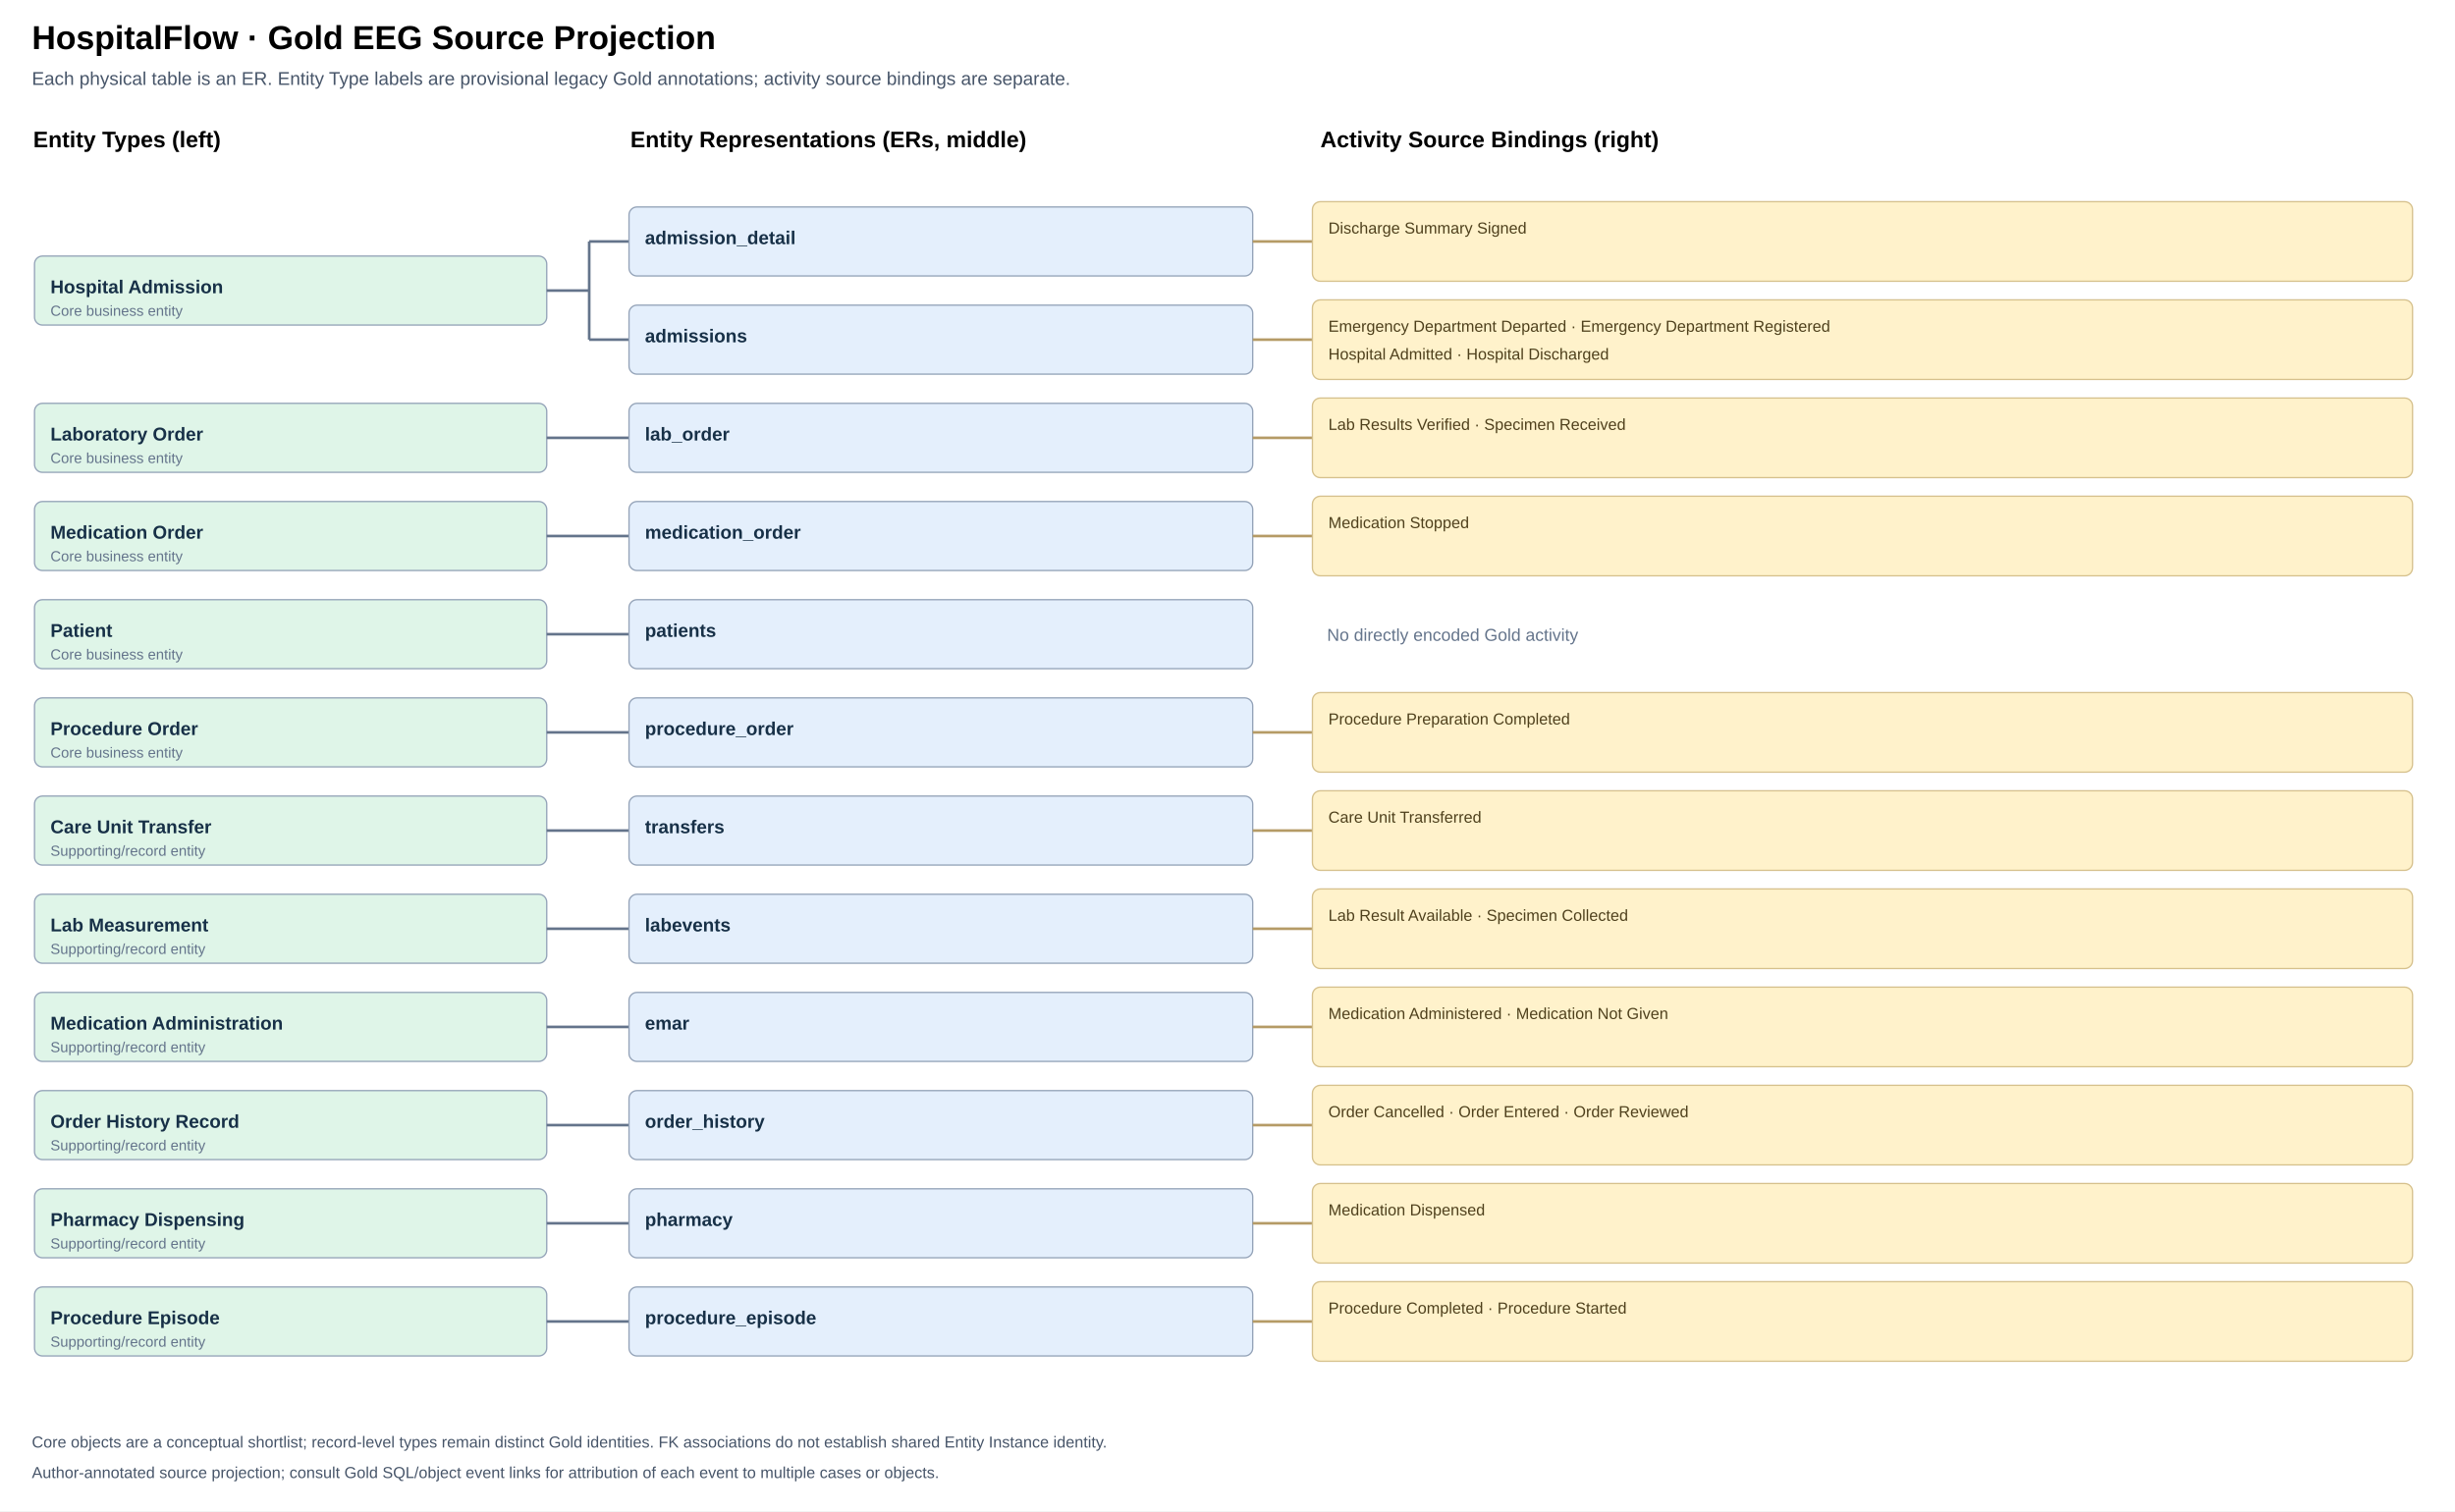
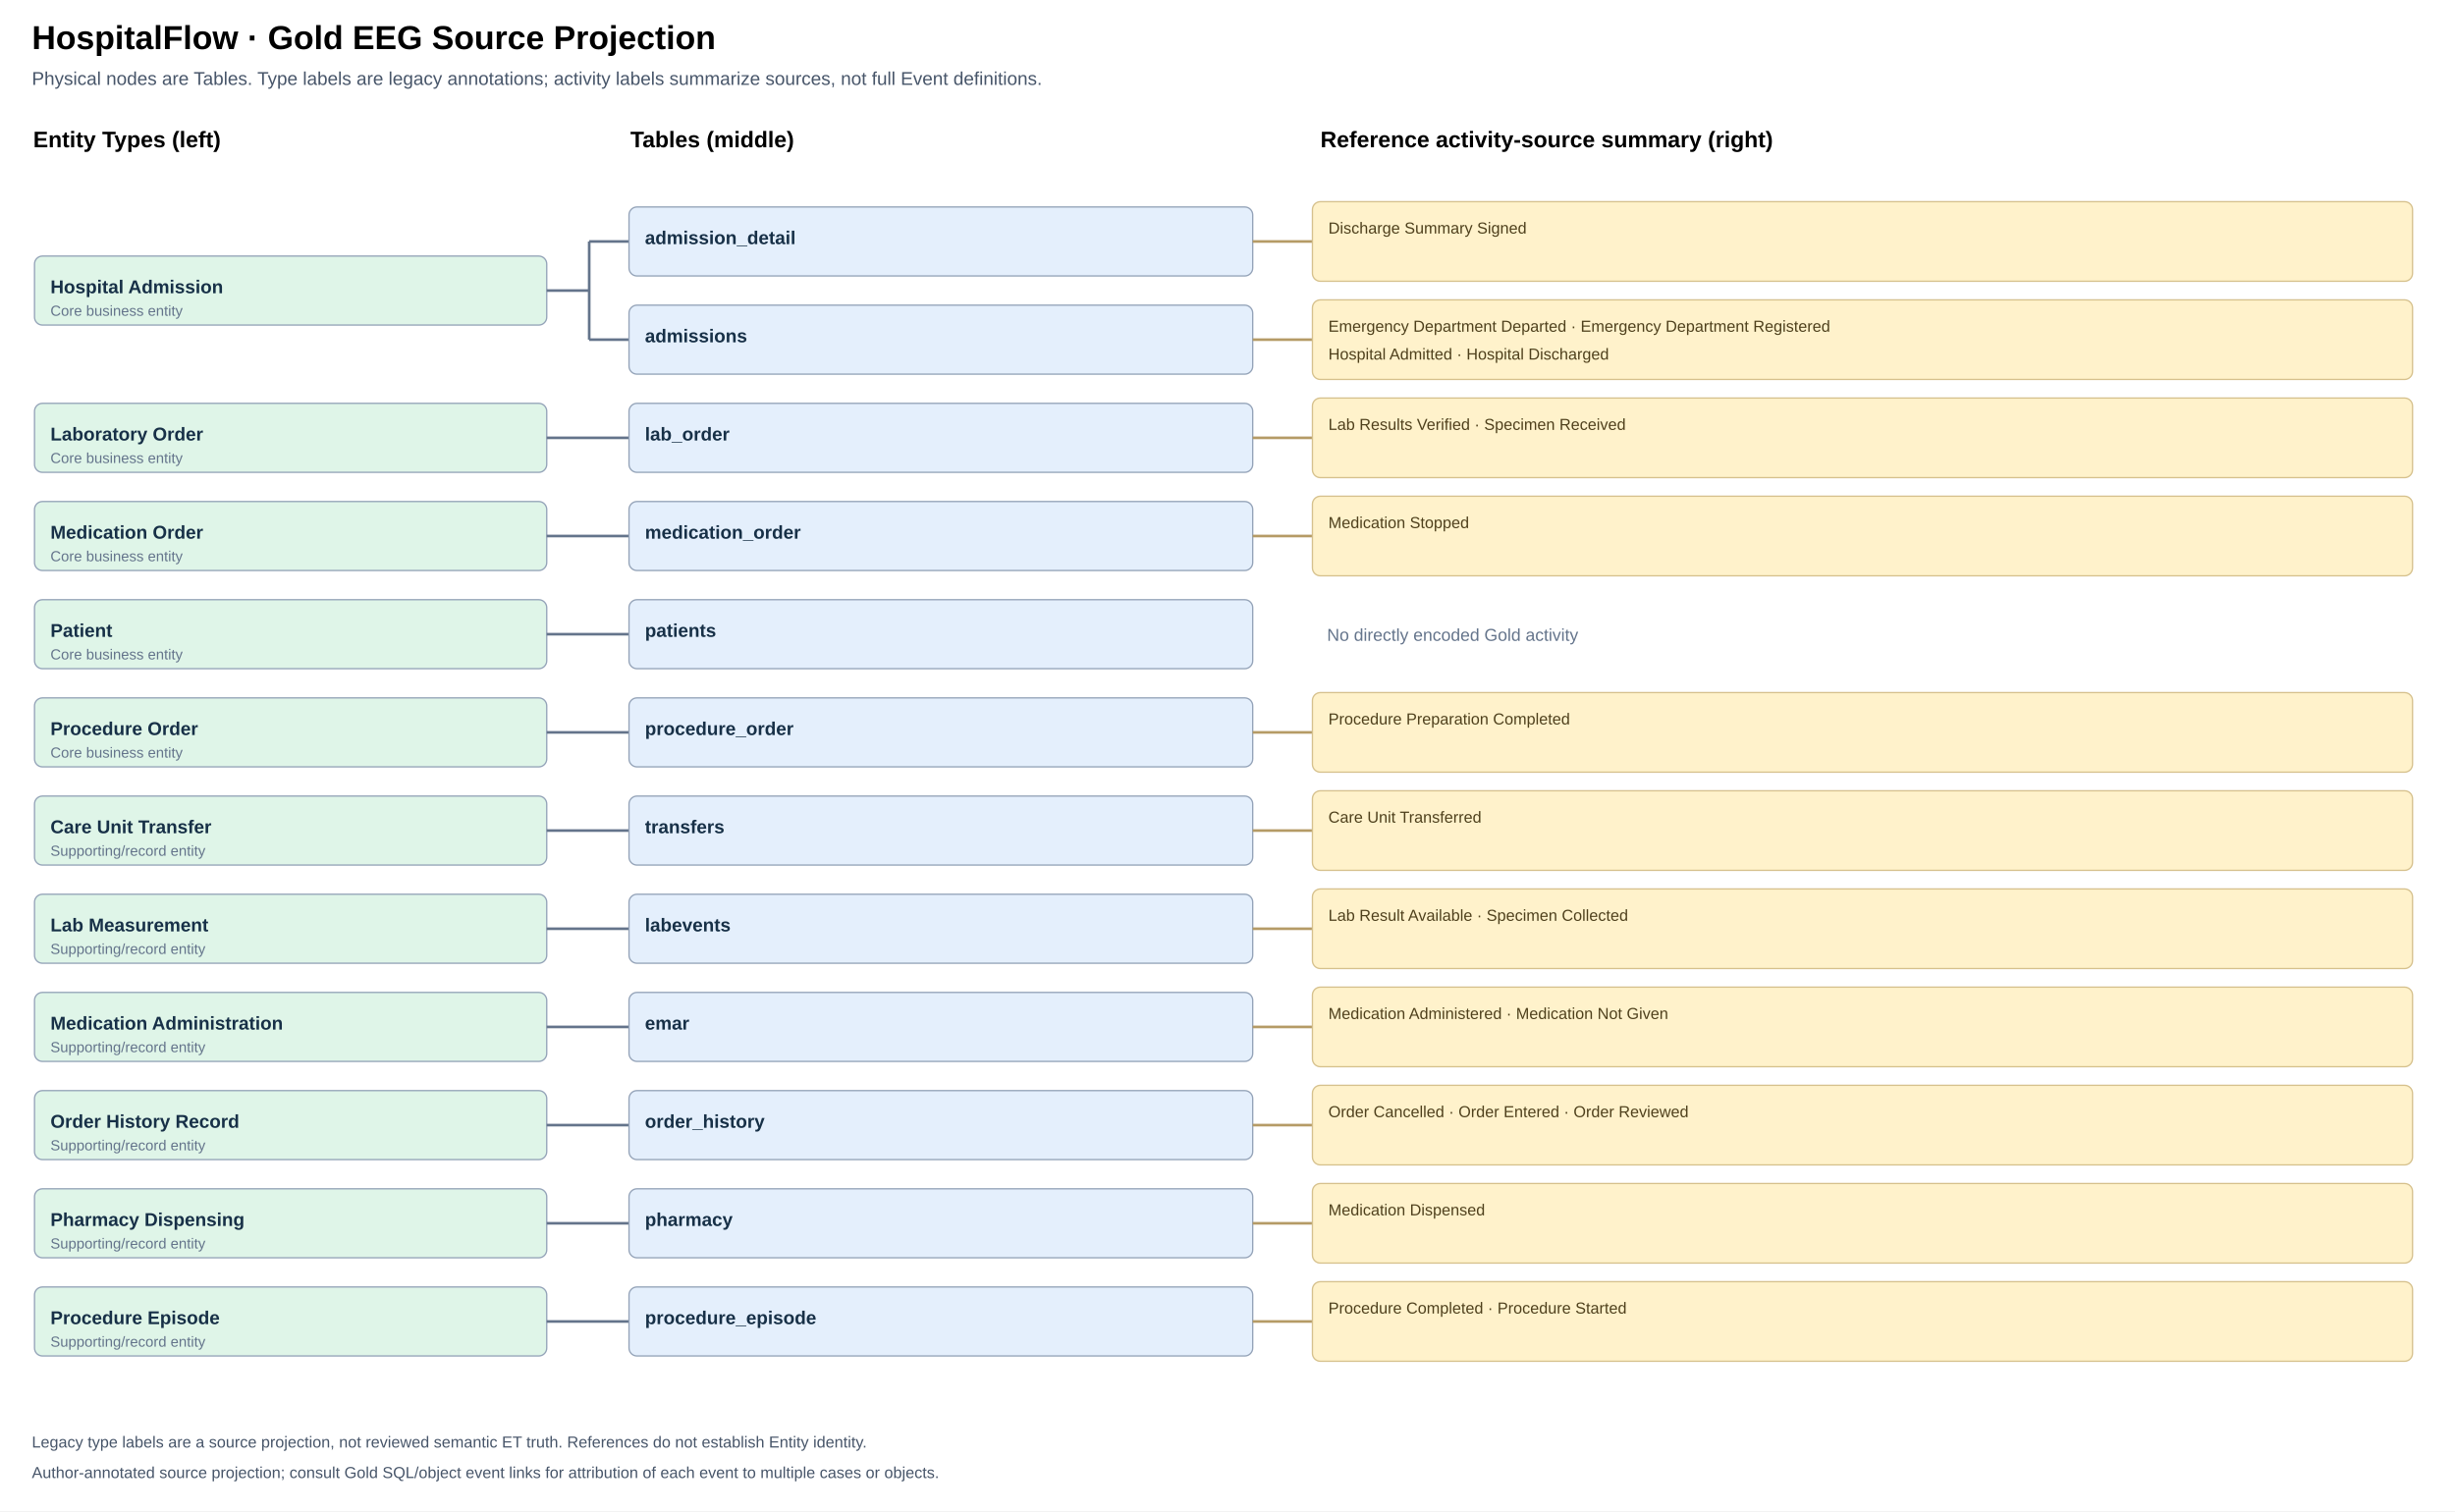
<svg xmlns="http://www.w3.org/2000/svg" viewBox="0 0 1850 1139" width="1850" height="1139" role="img" aria-label="ET candidate left, physical tables middle and source activities right">
  <rect width="100%" height="100%" fill="#fff" />
  <text x="24" y="37" font-size="25" font-weight="700" font-family="Arial,sans-serif">HospitalFlow · Gold EEG Source Projection</text>
-   <text x="24" y="64" font-size="14" font-family="Arial,sans-serif" fill="#475569">Each physical table is an ER. Entity Type labels are provisional legacy Gold annotations; activity source bindings are separate.</text>
+   <text x="24" y="64" font-size="14" font-family="Arial,sans-serif" fill="#475569">Physical nodes are Tables. Type labels are legacy annotations; activity labels summarize sources, not full Event definitions.</text>
  <text x="25" y="111" font-size="17" font-family="Arial,sans-serif" font-weight="700">Entity Types (left)</text>
-   <text x="475" y="111" font-size="17" font-family="Arial,sans-serif" font-weight="700">Entity Representations (ERs, middle)</text>
-   <text x="995" y="111" font-size="17" font-family="Arial,sans-serif" font-weight="700">Activity Source Bindings (right)</text>
+   <text x="475" y="111" font-size="17" font-family="Arial,sans-serif" font-weight="700">Tables (middle)</text>
+   <text x="995" y="111" font-size="17" font-family="Arial,sans-serif" font-weight="700">Reference activity-source summary (right)</text>
  <rect x="26" y="193.0" width="386" height="52" rx="6" fill="#DFF5E8" stroke="#94A3B8" />
  <text x="38" y="221.0" font-size="14" font-weight="600" font-family="Arial,sans-serif" fill="#173047">Hospital Admission</text>
  <text x="38" y="238.0" font-size="11" font-family="Arial,sans-serif" fill="#64748B">Core business entity</text>
  <path d="M412 219.0 H444 V182 M444 182 V256" fill="none" stroke="#64748B" stroke-width="2" />
  <path d="M444 182 H474" fill="none" stroke="#64748B" stroke-width="2" />
  <path d="M444 256 H474" fill="none" stroke="#64748B" stroke-width="2" />
  <rect x="26" y="304.0" width="386" height="52" rx="6" fill="#DFF5E8" stroke="#94A3B8" />
  <text x="38" y="332.0" font-size="14" font-weight="600" font-family="Arial,sans-serif" fill="#173047">Laboratory Order</text>
  <text x="38" y="349.0" font-size="11" font-family="Arial,sans-serif" fill="#64748B">Core business entity</text>
  <path d="M412 330.0 H444" fill="none" stroke="#64748B" stroke-width="2" />
  <path d="M444 330 H474" fill="none" stroke="#64748B" stroke-width="2" />
  <rect x="26" y="378.0" width="386" height="52" rx="6" fill="#DFF5E8" stroke="#94A3B8" />
  <text x="38" y="406.0" font-size="14" font-weight="600" font-family="Arial,sans-serif" fill="#173047">Medication Order</text>
  <text x="38" y="423.0" font-size="11" font-family="Arial,sans-serif" fill="#64748B">Core business entity</text>
  <path d="M412 404.0 H444" fill="none" stroke="#64748B" stroke-width="2" />
  <path d="M444 404 H474" fill="none" stroke="#64748B" stroke-width="2" />
  <rect x="26" y="452.0" width="386" height="52" rx="6" fill="#DFF5E8" stroke="#94A3B8" />
  <text x="38" y="480.0" font-size="14" font-weight="600" font-family="Arial,sans-serif" fill="#173047">Patient</text>
  <text x="38" y="497.0" font-size="11" font-family="Arial,sans-serif" fill="#64748B">Core business entity</text>
  <path d="M412 478.0 H444" fill="none" stroke="#64748B" stroke-width="2" />
  <path d="M444 478 H474" fill="none" stroke="#64748B" stroke-width="2" />
  <rect x="26" y="526.0" width="386" height="52" rx="6" fill="#DFF5E8" stroke="#94A3B8" />
  <text x="38" y="554.0" font-size="14" font-weight="600" font-family="Arial,sans-serif" fill="#173047">Procedure Order</text>
  <text x="38" y="571.0" font-size="11" font-family="Arial,sans-serif" fill="#64748B">Core business entity</text>
  <path d="M412 552.0 H444" fill="none" stroke="#64748B" stroke-width="2" />
  <path d="M444 552 H474" fill="none" stroke="#64748B" stroke-width="2" />
  <rect x="26" y="600.0" width="386" height="52" rx="6" fill="#DFF5E8" stroke="#94A3B8" />
  <text x="38" y="628.0" font-size="14" font-weight="600" font-family="Arial,sans-serif" fill="#173047">Care Unit Transfer</text>
  <text x="38" y="645.0" font-size="11" font-family="Arial,sans-serif" fill="#64748B">Supporting/record entity</text>
  <path d="M412 626.0 H444" fill="none" stroke="#64748B" stroke-width="2" />
  <path d="M444 626 H474" fill="none" stroke="#64748B" stroke-width="2" />
  <rect x="26" y="674.0" width="386" height="52" rx="6" fill="#DFF5E8" stroke="#94A3B8" />
  <text x="38" y="702.0" font-size="14" font-weight="600" font-family="Arial,sans-serif" fill="#173047">Lab Measurement</text>
  <text x="38" y="719.0" font-size="11" font-family="Arial,sans-serif" fill="#64748B">Supporting/record entity</text>
  <path d="M412 700.0 H444" fill="none" stroke="#64748B" stroke-width="2" />
  <path d="M444 700 H474" fill="none" stroke="#64748B" stroke-width="2" />
  <rect x="26" y="748.0" width="386" height="52" rx="6" fill="#DFF5E8" stroke="#94A3B8" />
  <text x="38" y="776.0" font-size="14" font-weight="600" font-family="Arial,sans-serif" fill="#173047">Medication Administration</text>
  <text x="38" y="793.0" font-size="11" font-family="Arial,sans-serif" fill="#64748B">Supporting/record entity</text>
  <path d="M412 774.0 H444" fill="none" stroke="#64748B" stroke-width="2" />
  <path d="M444 774 H474" fill="none" stroke="#64748B" stroke-width="2" />
  <rect x="26" y="822.0" width="386" height="52" rx="6" fill="#DFF5E8" stroke="#94A3B8" />
  <text x="38" y="850.0" font-size="14" font-weight="600" font-family="Arial,sans-serif" fill="#173047">Order History Record</text>
  <text x="38" y="867.0" font-size="11" font-family="Arial,sans-serif" fill="#64748B">Supporting/record entity</text>
  <path d="M412 848.0 H444" fill="none" stroke="#64748B" stroke-width="2" />
  <path d="M444 848 H474" fill="none" stroke="#64748B" stroke-width="2" />
  <rect x="26" y="896.0" width="386" height="52" rx="6" fill="#DFF5E8" stroke="#94A3B8" />
  <text x="38" y="924.0" font-size="14" font-weight="600" font-family="Arial,sans-serif" fill="#173047">Pharmacy Dispensing</text>
  <text x="38" y="941.0" font-size="11" font-family="Arial,sans-serif" fill="#64748B">Supporting/record entity</text>
  <path d="M412 922.0 H444" fill="none" stroke="#64748B" stroke-width="2" />
  <path d="M444 922 H474" fill="none" stroke="#64748B" stroke-width="2" />
  <rect x="26" y="970.0" width="386" height="52" rx="6" fill="#DFF5E8" stroke="#94A3B8" />
  <text x="38" y="998.0" font-size="14" font-weight="600" font-family="Arial,sans-serif" fill="#173047">Procedure Episode</text>
  <text x="38" y="1015.0" font-size="11" font-family="Arial,sans-serif" fill="#64748B">Supporting/record entity</text>
  <path d="M412 996.0 H444" fill="none" stroke="#64748B" stroke-width="2" />
  <path d="M444 996 H474" fill="none" stroke="#64748B" stroke-width="2" />
  <a href="tables/admission_detail.md" target="_parent">
    <rect x="474" y="156" width="470" height="52" rx="6" fill="#E4EFFC" stroke="#94A3B8" />
    <text x="486" y="184" font-size="14" font-weight="600" font-family="Arial,sans-serif" fill="#173047">admission_detail</text>
  </a>
  <path d="M944 182 H989" stroke="#B59B66" stroke-width="2" />
  <rect x="989" y="152" width="829" height="60" rx="6" fill="#FFF2CB" stroke="#D6C18D" />
  <text x="1001" y="176" font-size="12" font-family="Arial,sans-serif" fill="#4E401C">Discharge Summary Signed</text>
  <a href="tables/admissions.md" target="_parent">
    <rect x="474" y="230" width="470" height="52" rx="6" fill="#E4EFFC" stroke="#94A3B8" />
    <text x="486" y="258" font-size="14" font-weight="600" font-family="Arial,sans-serif" fill="#173047">admissions</text>
  </a>
  <path d="M944 256 H989" stroke="#B59B66" stroke-width="2" />
  <rect x="989" y="226" width="829" height="60" rx="6" fill="#FFF2CB" stroke="#D6C18D" />
  <text x="1001" y="250" font-size="12" font-family="Arial,sans-serif" fill="#4E401C">Emergency Department Departed · Emergency Department Registered</text>
  <text x="1001" y="271" font-size="12" font-family="Arial,sans-serif" fill="#4E401C">Hospital Admitted · Hospital Discharged</text>
  <a href="tables/lab_order.md" target="_parent">
    <rect x="474" y="304" width="470" height="52" rx="6" fill="#E4EFFC" stroke="#94A3B8" />
    <text x="486" y="332" font-size="14" font-weight="600" font-family="Arial,sans-serif" fill="#173047">lab_order</text>
  </a>
  <path d="M944 330 H989" stroke="#B59B66" stroke-width="2" />
  <rect x="989" y="300" width="829" height="60" rx="6" fill="#FFF2CB" stroke="#D6C18D" />
  <text x="1001" y="324" font-size="12" font-family="Arial,sans-serif" fill="#4E401C">Lab Results Verified · Specimen Received</text>
  <a href="tables/medication_order.md" target="_parent">
    <rect x="474" y="378" width="470" height="52" rx="6" fill="#E4EFFC" stroke="#94A3B8" />
    <text x="486" y="406" font-size="14" font-weight="600" font-family="Arial,sans-serif" fill="#173047">medication_order</text>
  </a>
  <path d="M944 404 H989" stroke="#B59B66" stroke-width="2" />
  <rect x="989" y="374" width="829" height="60" rx="6" fill="#FFF2CB" stroke="#D6C18D" />
  <text x="1001" y="398" font-size="12" font-family="Arial,sans-serif" fill="#4E401C">Medication Stopped</text>
  <a href="tables/patients.md" target="_parent">
    <rect x="474" y="452" width="470" height="52" rx="6" fill="#E4EFFC" stroke="#94A3B8" />
    <text x="486" y="480" font-size="14" font-weight="600" font-family="Arial,sans-serif" fill="#173047">patients</text>
  </a>
  <text x="1000" y="483" font-size="13" font-family="Arial,sans-serif" fill="#64748B">No directly encoded Gold activity</text>
  <a href="tables/procedure_order.md" target="_parent">
    <rect x="474" y="526" width="470" height="52" rx="6" fill="#E4EFFC" stroke="#94A3B8" />
    <text x="486" y="554" font-size="14" font-weight="600" font-family="Arial,sans-serif" fill="#173047">procedure_order</text>
  </a>
  <path d="M944 552 H989" stroke="#B59B66" stroke-width="2" />
  <rect x="989" y="522" width="829" height="60" rx="6" fill="#FFF2CB" stroke="#D6C18D" />
  <text x="1001" y="546" font-size="12" font-family="Arial,sans-serif" fill="#4E401C">Procedure Preparation Completed</text>
  <a href="tables/transfers.md" target="_parent">
    <rect x="474" y="600" width="470" height="52" rx="6" fill="#E4EFFC" stroke="#94A3B8" />
    <text x="486" y="628" font-size="14" font-weight="600" font-family="Arial,sans-serif" fill="#173047">transfers</text>
  </a>
  <path d="M944 626 H989" stroke="#B59B66" stroke-width="2" />
  <rect x="989" y="596" width="829" height="60" rx="6" fill="#FFF2CB" stroke="#D6C18D" />
  <text x="1001" y="620" font-size="12" font-family="Arial,sans-serif" fill="#4E401C">Care Unit Transferred</text>
  <a href="tables/labevents.md" target="_parent">
    <rect x="474" y="674" width="470" height="52" rx="6" fill="#E4EFFC" stroke="#94A3B8" />
    <text x="486" y="702" font-size="14" font-weight="600" font-family="Arial,sans-serif" fill="#173047">labevents</text>
  </a>
  <path d="M944 700 H989" stroke="#B59B66" stroke-width="2" />
  <rect x="989" y="670" width="829" height="60" rx="6" fill="#FFF2CB" stroke="#D6C18D" />
  <text x="1001" y="694" font-size="12" font-family="Arial,sans-serif" fill="#4E401C">Lab Result Available · Specimen Collected</text>
  <a href="tables/emar.md" target="_parent">
    <rect x="474" y="748" width="470" height="52" rx="6" fill="#E4EFFC" stroke="#94A3B8" />
    <text x="486" y="776" font-size="14" font-weight="600" font-family="Arial,sans-serif" fill="#173047">emar</text>
  </a>
  <path d="M944 774 H989" stroke="#B59B66" stroke-width="2" />
  <rect x="989" y="744" width="829" height="60" rx="6" fill="#FFF2CB" stroke="#D6C18D" />
  <text x="1001" y="768" font-size="12" font-family="Arial,sans-serif" fill="#4E401C">Medication Administered · Medication Not Given</text>
  <a href="tables/order_history.md" target="_parent">
    <rect x="474" y="822" width="470" height="52" rx="6" fill="#E4EFFC" stroke="#94A3B8" />
    <text x="486" y="850" font-size="14" font-weight="600" font-family="Arial,sans-serif" fill="#173047">order_history</text>
  </a>
  <path d="M944 848 H989" stroke="#B59B66" stroke-width="2" />
  <rect x="989" y="818" width="829" height="60" rx="6" fill="#FFF2CB" stroke="#D6C18D" />
  <text x="1001" y="842" font-size="12" font-family="Arial,sans-serif" fill="#4E401C">Order Cancelled · Order Entered · Order Reviewed</text>
  <a href="tables/pharmacy.md" target="_parent">
    <rect x="474" y="896" width="470" height="52" rx="6" fill="#E4EFFC" stroke="#94A3B8" />
    <text x="486" y="924" font-size="14" font-weight="600" font-family="Arial,sans-serif" fill="#173047">pharmacy</text>
  </a>
  <path d="M944 922 H989" stroke="#B59B66" stroke-width="2" />
  <rect x="989" y="892" width="829" height="60" rx="6" fill="#FFF2CB" stroke="#D6C18D" />
  <text x="1001" y="916" font-size="12" font-family="Arial,sans-serif" fill="#4E401C">Medication Dispensed</text>
  <a href="tables/procedure_episode.md" target="_parent">
    <rect x="474" y="970" width="470" height="52" rx="6" fill="#E4EFFC" stroke="#94A3B8" />
    <text x="486" y="998" font-size="14" font-weight="600" font-family="Arial,sans-serif" fill="#173047">procedure_episode</text>
  </a>
  <path d="M944 996 H989" stroke="#B59B66" stroke-width="2" />
  <rect x="989" y="966" width="829" height="60" rx="6" fill="#FFF2CB" stroke="#D6C18D" />
  <text x="1001" y="990" font-size="12" font-family="Arial,sans-serif" fill="#4E401C">Procedure Completed · Procedure Started</text>
-   <text x="24" y="1091" font-family="Arial,sans-serif" font-size="12" fill="#475569">Core objects are a conceptual shortlist; record-level types remain distinct Gold identities. FK associations do not establish shared Entity Instance identity.</text>
+   <text x="24" y="1091" font-family="Arial,sans-serif" font-size="12" fill="#475569">Legacy type labels are a source projection, not reviewed semantic ET truth. References do not establish Entity identity.</text>
  <text x="24" y="1114" font-family="Arial,sans-serif" font-size="12" fill="#475569">Author-annotated source projection; consult Gold SQL/object event links for attribution of each event to multiple cases or objects.</text>
</svg>
